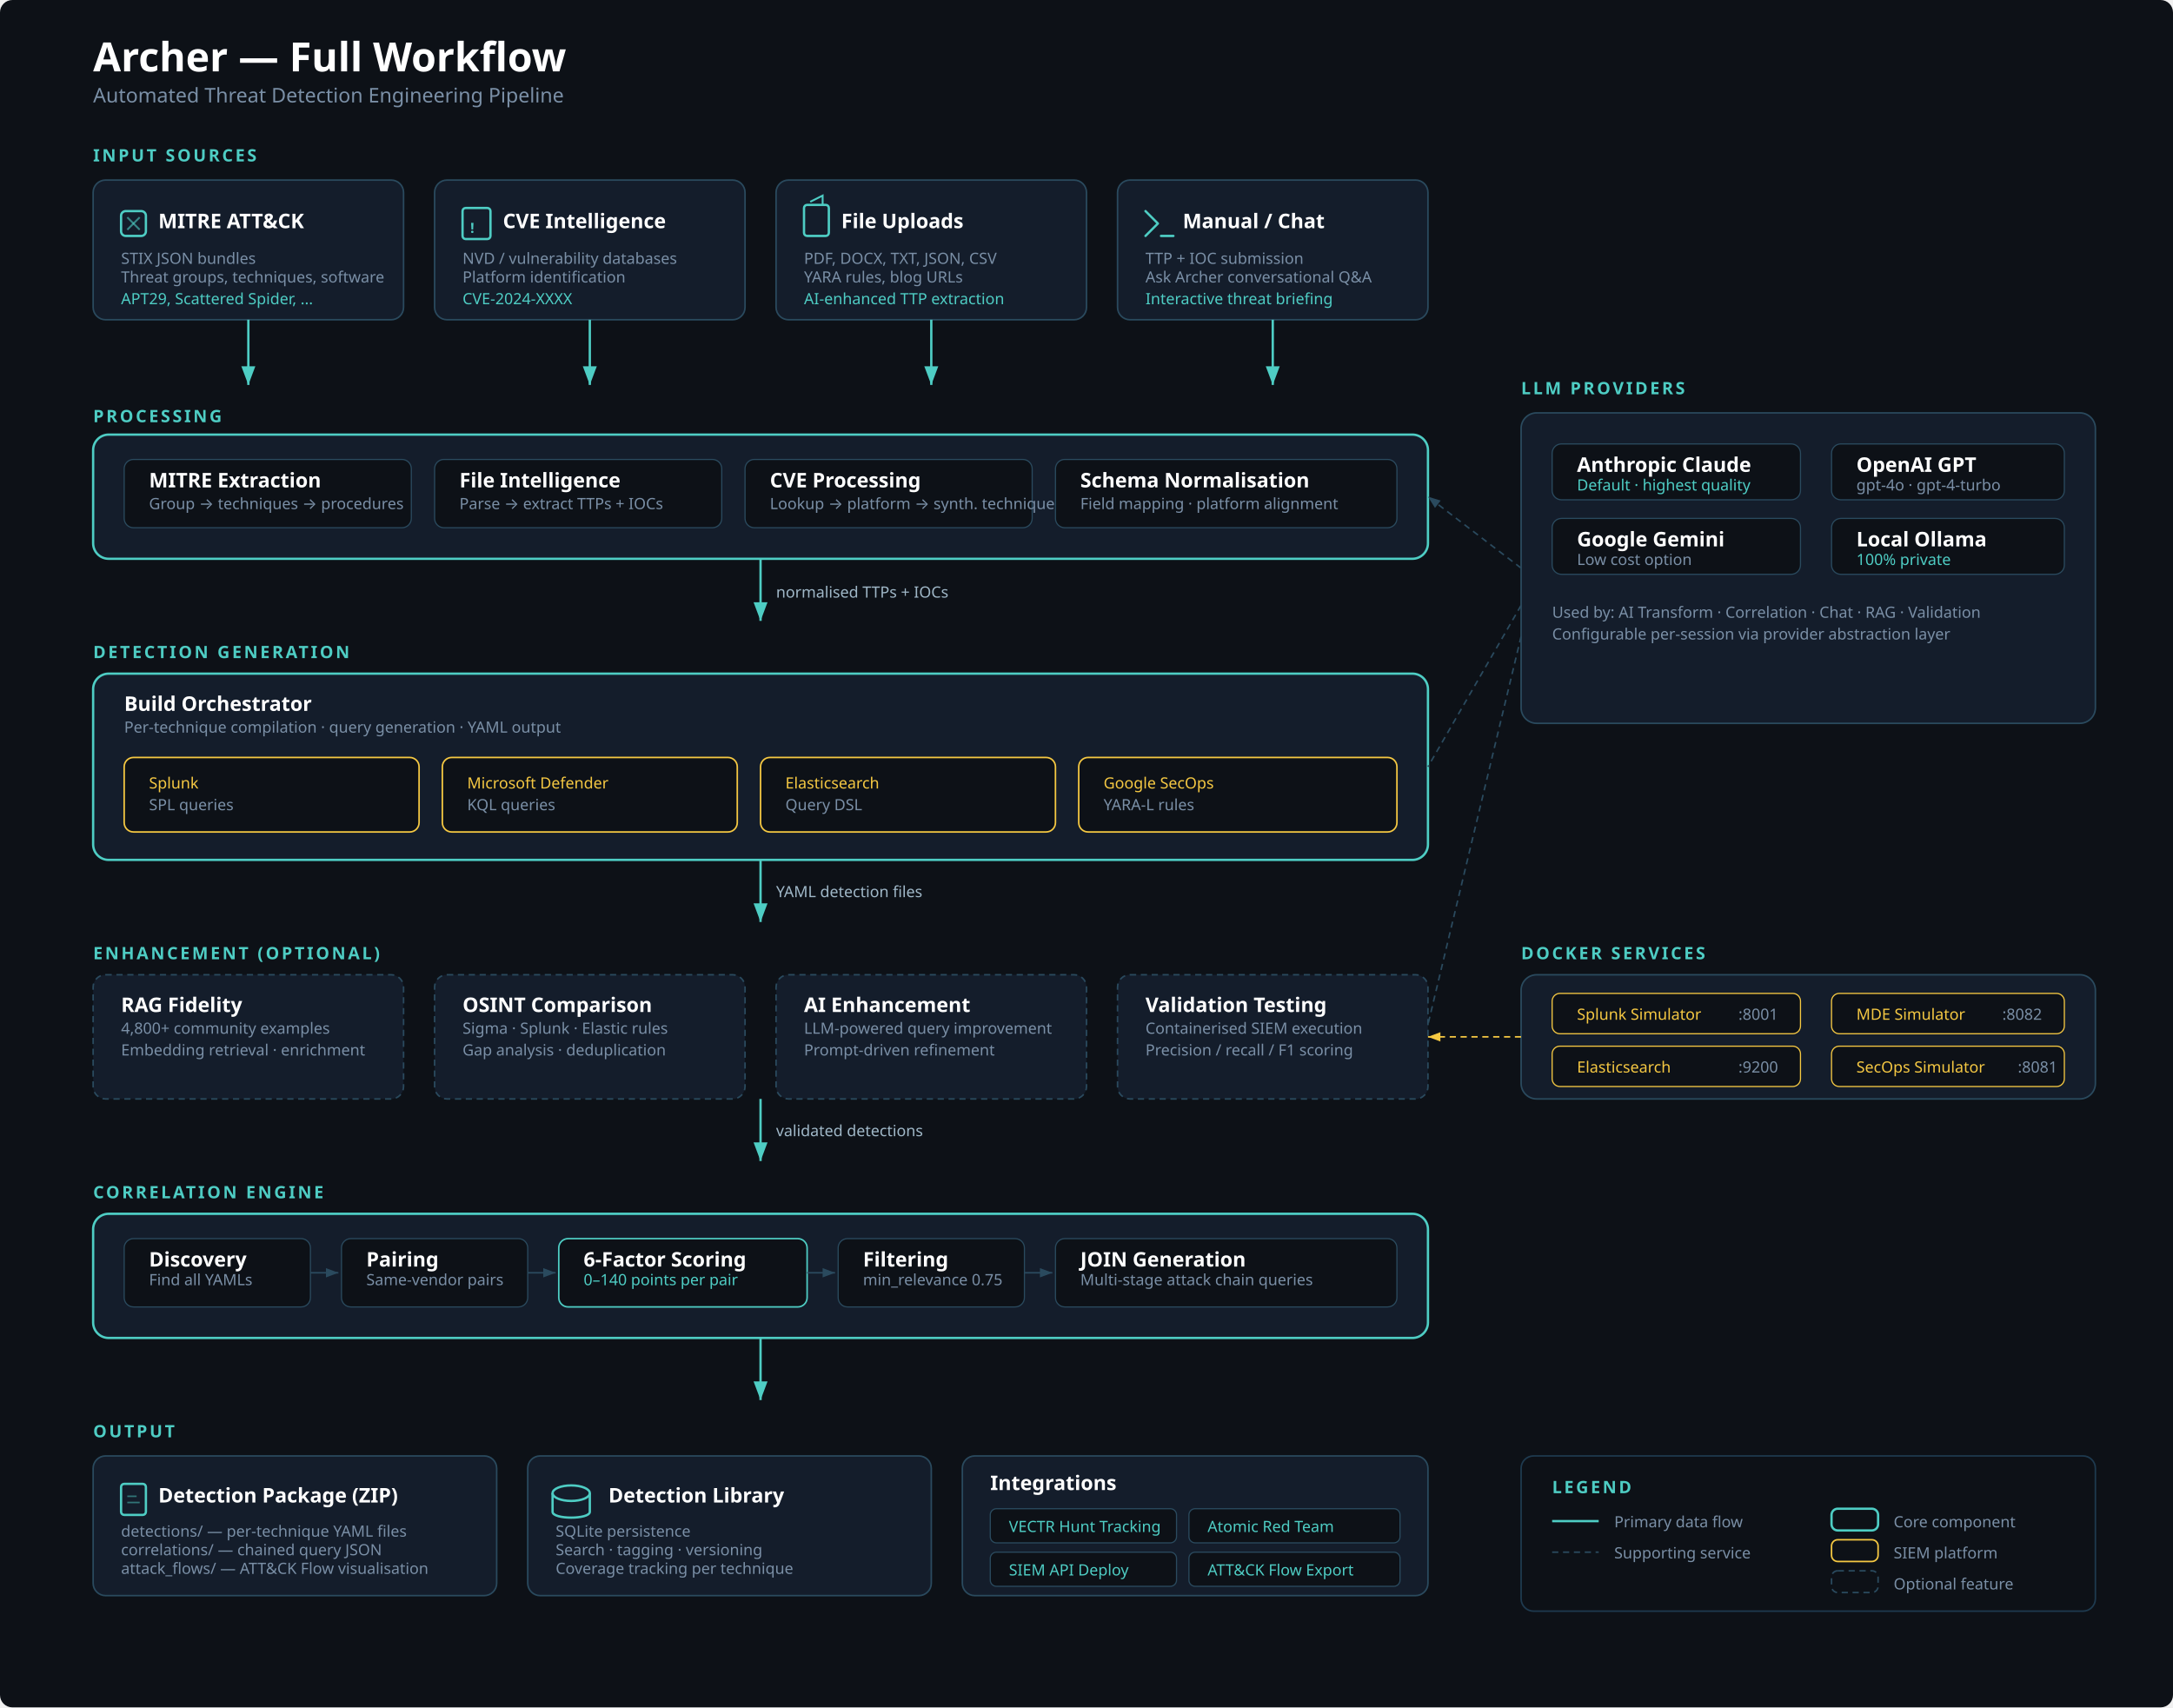
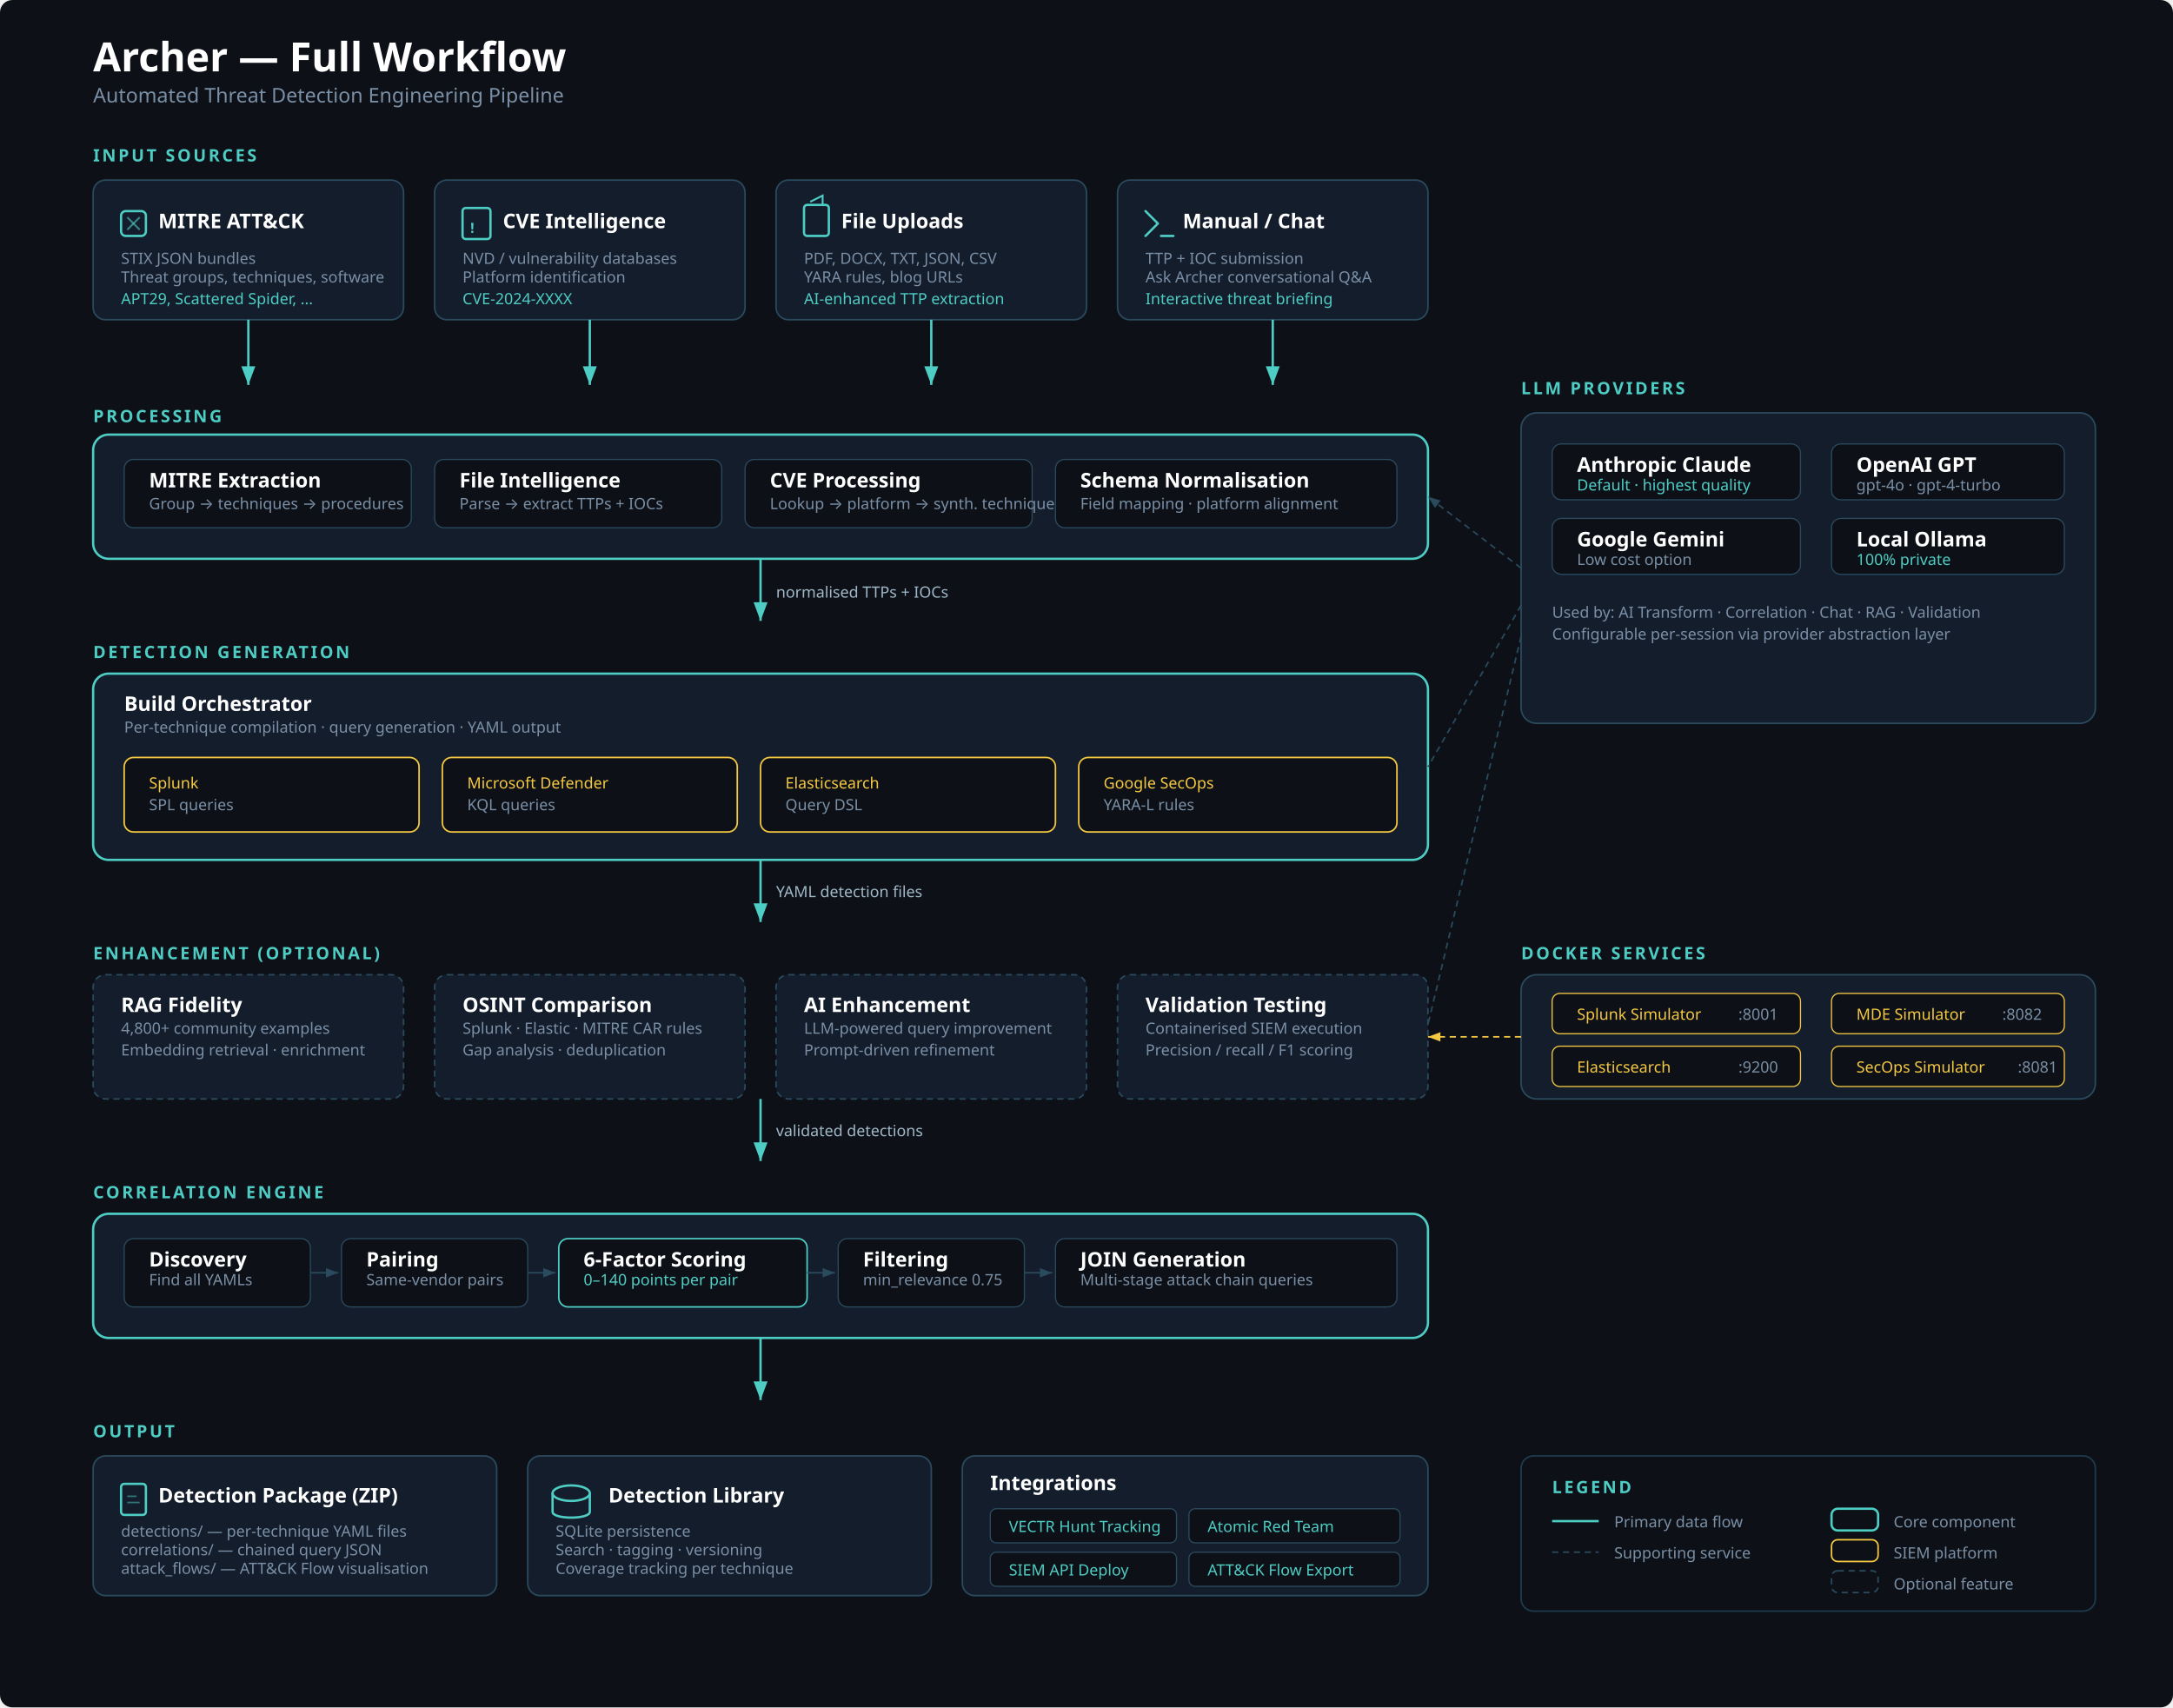
<svg xmlns="http://www.w3.org/2000/svg" viewBox="0 0 1400 1100" font-family="'Segoe UI', 'SF Pro Display', -apple-system, sans-serif">
  <defs>
    <style>
      .title { font-size: 26px; font-weight: 700; fill: #ffffff; }
      .subtitle { font-size: 13px; fill: #7a8fa6; }
      .section-label { font-size: 11px; fill: #4ecdc4; font-weight: 600; letter-spacing: 1.5px; }
      .box-title { font-size: 13px; fill: #ffffff; font-weight: 600; }
      .box-detail { font-size: 10px; fill: #7a8fa6; }
      .box-accent { font-size: 10px; fill: #4ecdc4; }
      .connector-label { font-size: 10px; fill: #a0b8c8; font-weight: 500; }
      .siem-label { font-size: 10px; fill: #f5c842; font-weight: 500; }
    </style>
    <marker id="arrow" markerWidth="8" markerHeight="6" refX="8" refY="3" orient="auto">
      <path d="M0,0 L8,3 L0,6" fill="#4ecdc4" />
    </marker>
    <marker id="arrowDim" markerWidth="8" markerHeight="6" refX="8" refY="3" orient="auto">
      <path d="M0,0 L8,3 L0,6" fill="#2a4a5e" />
    </marker>
    <marker id="arrowGold" markerWidth="8" markerHeight="6" refX="8" refY="3" orient="auto">
      <path d="M0,0 L8,3 L0,6" fill="#f5c842" />
    </marker>
  </defs>
  <rect width="1400" height="1100" fill="#0d1117" rx="8" />
  <text x="60" y="46" class="title">Archer — Full Workflow</text>
  <text x="60" y="66" class="subtitle">Automated Threat Detection Engineering Pipeline</text>
  <text x="60" y="104" class="section-label">INPUT SOURCES</text>
  <rect x="60" y="116" width="200" height="90" rx="8" fill="#141d2b" stroke="#2a4a5e" stroke-width="1" />
  <rect x="78" y="136" width="16" height="16" rx="3" fill="none" stroke="#4ecdc4" stroke-width="1.5" />
  <line x1="82" y1="140" x2="90" y2="148" stroke="#4ecdc4" stroke-width="1.2" opacity="0.6" />
  <line x1="82" y1="148" x2="90" y2="140" stroke="#4ecdc4" stroke-width="1.2" opacity="0.6" />
  <text x="102" y="147" class="box-title">MITRE ATT&amp;CK</text>
  <text x="78" y="170" class="box-detail">STIX JSON bundles</text>
  <text x="78" y="182" class="box-detail">Threat groups, techniques, software</text>
  <text x="78" y="196" class="box-accent">APT29, Scattered Spider, ...</text>
  <rect x="280" y="116" width="200" height="90" rx="8" fill="#141d2b" stroke="#2a4a5e" stroke-width="1" />
  <circle cx="88" cy="0" r="0" fill="none" />
  <rect x="298" y="134" width="18" height="20" rx="2" fill="none" stroke="#4ecdc4" stroke-width="1.5" />
  <text x="303" y="150" style="font-size:9px; fill:#4ecdc4; font-weight:700">!</text>
  <text x="324" y="147" class="box-title">CVE Intelligence</text>
  <text x="298" y="170" class="box-detail">NVD / vulnerability databases</text>
  <text x="298" y="182" class="box-detail">Platform identification</text>
  <text x="298" y="196" class="box-accent">CVE-2024-XXXX</text>
  <rect x="500" y="116" width="200" height="90" rx="8" fill="#141d2b" stroke="#2a4a5e" stroke-width="1" />
  <rect x="518" y="132" width="16" height="20" rx="2" fill="none" stroke="#4ecdc4" stroke-width="1.5" />
  <path d="M522,130 L530,126 L530,132" fill="none" stroke="#4ecdc4" stroke-width="1.2" />
  <text x="542" y="147" class="box-title">File Uploads</text>
  <text x="518" y="170" class="box-detail">PDF, DOCX, TXT, JSON, CSV</text>
  <text x="518" y="182" class="box-detail">YARA rules, blog URLs</text>
  <text x="518" y="196" class="box-accent">AI-enhanced TTP extraction</text>
  <rect x="720" y="116" width="200" height="90" rx="8" fill="#141d2b" stroke="#2a4a5e" stroke-width="1" />
  <polyline points="738,136 746,144 738,152" fill="none" stroke="#4ecdc4" stroke-width="1.5" stroke-linecap="round" stroke-linejoin="round" />
  <line x1="748" y1="152" x2="756" y2="152" stroke="#4ecdc4" stroke-width="1.5" stroke-linecap="round" />
  <text x="762" y="147" class="box-title">Manual / Chat</text>
  <text x="738" y="170" class="box-detail">TTP + IOC submission</text>
  <text x="738" y="182" class="box-detail">Ask Archer conversational Q&amp;A</text>
  <text x="738" y="196" class="box-accent">Interactive threat briefing</text>
  <line x1="160" y1="206" x2="160" y2="248" stroke="#4ecdc4" stroke-width="1.5" marker-end="url(#arrow)" />
  <line x1="380" y1="206" x2="380" y2="248" stroke="#4ecdc4" stroke-width="1.5" marker-end="url(#arrow)" />
  <line x1="600" y1="206" x2="600" y2="248" stroke="#4ecdc4" stroke-width="1.5" marker-end="url(#arrow)" />
  <line x1="820" y1="206" x2="820" y2="248" stroke="#4ecdc4" stroke-width="1.5" marker-end="url(#arrow)" />
  <text x="60" y="272" class="section-label">PROCESSING</text>
  <rect x="60" y="280" width="860" height="80" rx="10" fill="#141d2b" stroke="#4ecdc4" stroke-width="1.5" />
  <rect x="80" y="296" width="185" height="44" rx="6" fill="#0d1117" stroke="#2a4a5e" stroke-width="0.75" />
  <text x="96" y="314" class="box-title">MITRE Extraction</text>
  <text x="96" y="328" class="box-detail">Group → techniques → procedures</text>
  <rect x="280" y="296" width="185" height="44" rx="6" fill="#0d1117" stroke="#2a4a5e" stroke-width="0.75" />
  <text x="296" y="314" class="box-title">File Intelligence</text>
  <text x="296" y="328" class="box-detail">Parse → extract TTPs + IOCs</text>
  <rect x="480" y="296" width="185" height="44" rx="6" fill="#0d1117" stroke="#2a4a5e" stroke-width="0.75" />
  <text x="496" y="314" class="box-title">CVE Processing</text>
  <text x="496" y="328" class="box-detail">Lookup → platform → synth. techniques</text>
  <rect x="680" y="296" width="220" height="44" rx="6" fill="#0d1117" stroke="#2a4a5e" stroke-width="0.75" />
  <text x="696" y="314" class="box-title">Schema Normalisation</text>
  <text x="696" y="328" class="box-detail">Field mapping · platform alignment</text>
  <line x1="490" y1="360" x2="490" y2="400" stroke="#4ecdc4" stroke-width="1.5" marker-end="url(#arrow)" />
  <text x="500" y="385" class="connector-label">normalised TTPs + IOCs</text>
  <text x="60" y="424" class="section-label">DETECTION GENERATION</text>
  <rect x="60" y="434" width="860" height="120" rx="10" fill="#141d2b" stroke="#4ecdc4" stroke-width="1.5" />
  <text x="80" y="458" class="box-title">Build Orchestrator</text>
  <text x="80" y="472" class="box-detail">Per-technique compilation · query generation · YAML output</text>
  <rect x="80" y="488" width="190" height="48" rx="6" fill="#0d1117" stroke="#f5c842" stroke-width="1" />
  <text x="96" y="508" class="siem-label">Splunk</text>
  <text x="96" y="522" class="box-detail">SPL queries</text>
  <rect x="285" y="488" width="190" height="48" rx="6" fill="#0d1117" stroke="#f5c842" stroke-width="1" />
  <text x="301" y="508" class="siem-label">Microsoft Defender</text>
  <text x="301" y="522" class="box-detail">KQL queries</text>
  <rect x="490" y="488" width="190" height="48" rx="6" fill="#0d1117" stroke="#f5c842" stroke-width="1" />
  <text x="506" y="508" class="siem-label">Elasticsearch</text>
  <text x="506" y="522" class="box-detail">Query DSL</text>
  <rect x="695" y="488" width="205" height="48" rx="6" fill="#0d1117" stroke="#f5c842" stroke-width="1" />
  <text x="711" y="508" class="siem-label">Google SecOps</text>
  <text x="711" y="522" class="box-detail">YARA-L rules</text>
  <line x1="490" y1="554" x2="490" y2="594" stroke="#4ecdc4" stroke-width="1.5" marker-end="url(#arrow)" />
  <text x="500" y="578" class="connector-label">YAML detection files</text>
  <text x="60" y="618" class="section-label">ENHANCEMENT (OPTIONAL)</text>
  <rect x="60" y="628" width="200" height="80" rx="8" fill="#141d2b" stroke="#2a4a5e" stroke-width="1" stroke-dasharray="4,3" />
  <text x="78" y="652" class="box-title">RAG Fidelity</text>
  <text x="78" y="666" class="box-detail">4,800+ community examples</text>
  <text x="78" y="680" class="box-detail">Embedding retrieval · enrichment</text>
  <rect x="280" y="628" width="200" height="80" rx="8" fill="#141d2b" stroke="#2a4a5e" stroke-width="1" stroke-dasharray="4,3" />
  <text x="298" y="652" class="box-title">OSINT Comparison</text>
-   <text x="298" y="666" class="box-detail">Sigma · Splunk · Elastic rules</text>
+   <text x="298" y="666" class="box-detail">Splunk · Elastic · MITRE CAR rules</text>
  <text x="298" y="680" class="box-detail">Gap analysis · deduplication</text>
  <rect x="500" y="628" width="200" height="80" rx="8" fill="#141d2b" stroke="#2a4a5e" stroke-width="1" stroke-dasharray="4,3" />
  <text x="518" y="652" class="box-title">AI Enhancement</text>
  <text x="518" y="666" class="box-detail">LLM-powered query improvement</text>
  <text x="518" y="680" class="box-detail">Prompt-driven refinement</text>
  <rect x="720" y="628" width="200" height="80" rx="8" fill="#141d2b" stroke="#2a4a5e" stroke-width="1" stroke-dasharray="4,3" />
  <text x="738" y="652" class="box-title">Validation Testing</text>
  <text x="738" y="666" class="box-detail">Containerised SIEM execution</text>
  <text x="738" y="680" class="box-detail">Precision / recall / F1 scoring</text>
  <line x1="490" y1="708" x2="490" y2="748" stroke="#4ecdc4" stroke-width="1.5" marker-end="url(#arrow)" />
  <text x="500" y="732" class="connector-label">validated detections</text>
  <text x="60" y="772" class="section-label">CORRELATION ENGINE</text>
  <rect x="60" y="782" width="860" height="80" rx="10" fill="#141d2b" stroke="#4ecdc4" stroke-width="1.5" />
  <rect x="80" y="798" width="120" height="44" rx="6" fill="#0d1117" stroke="#2a4a5e" stroke-width="0.75" />
  <text x="96" y="816" class="box-title">Discovery</text>
  <text x="96" y="828" class="box-detail">Find all YAMLs</text>
  <line x1="200" y1="820" x2="218" y2="820" stroke="#2a4a5e" stroke-width="1" marker-end="url(#arrowDim)" />
  <rect x="220" y="798" width="120" height="44" rx="6" fill="#0d1117" stroke="#2a4a5e" stroke-width="0.75" />
  <text x="236" y="816" class="box-title">Pairing</text>
  <text x="236" y="828" class="box-detail">Same-vendor pairs</text>
  <line x1="340" y1="820" x2="358" y2="820" stroke="#2a4a5e" stroke-width="1" marker-end="url(#arrowDim)" />
  <rect x="360" y="798" width="160" height="44" rx="6" fill="#0d1117" stroke="#4ecdc4" stroke-width="1" />
  <text x="376" y="816" class="box-title">6-Factor Scoring</text>
  <text x="376" y="828" class="box-accent">0–140 points per pair</text>
  <line x1="520" y1="820" x2="538" y2="820" stroke="#2a4a5e" stroke-width="1" marker-end="url(#arrowDim)" />
  <rect x="540" y="798" width="120" height="44" rx="6" fill="#0d1117" stroke="#2a4a5e" stroke-width="0.75" />
  <text x="556" y="816" class="box-title">Filtering</text>
  <text x="556" y="828" class="box-detail">min_relevance 0.75</text>
  <line x1="660" y1="820" x2="678" y2="820" stroke="#2a4a5e" stroke-width="1" marker-end="url(#arrowDim)" />
  <rect x="680" y="798" width="220" height="44" rx="6" fill="#0d1117" stroke="#2a4a5e" stroke-width="0.75" />
  <text x="696" y="816" class="box-title">JOIN Generation</text>
  <text x="696" y="828" class="box-detail">Multi-stage attack chain queries</text>
  <line x1="490" y1="862" x2="490" y2="902" stroke="#4ecdc4" stroke-width="1.5" marker-end="url(#arrow)" />
  <text x="60" y="926" class="section-label">OUTPUT</text>
  <rect x="60" y="938" width="260" height="90" rx="8" fill="#141d2b" stroke="#2a4a5e" stroke-width="1" />
  <rect x="78" y="956" width="16" height="20" rx="2" fill="none" stroke="#4ecdc4" stroke-width="1.5" />
  <line x1="82" y1="968" x2="90" y2="968" stroke="#4ecdc4" stroke-width="1" opacity="0.5" />
  <line x1="82" y1="964" x2="88" y2="964" stroke="#4ecdc4" stroke-width="1" opacity="0.5" />
  <text x="102" y="968" class="box-title">Detection Package (ZIP)</text>
  <text x="78" y="990" class="box-detail">detections/ — per-technique YAML files</text>
  <text x="78" y="1002" class="box-detail">correlations/ — chained query JSON</text>
  <text x="78" y="1014" class="box-detail">attack_flows/ — ATT&amp;CK Flow visualisation</text>
  <rect x="340" y="938" width="260" height="90" rx="8" fill="#141d2b" stroke="#2a4a5e" stroke-width="1" />
  <ellipse cx="368" cy="962" rx="12" ry="5" fill="none" stroke="#4ecdc4" stroke-width="1.5" />
  <path d="M356,962 L356,974 C356,979 380,979 380,974 L380,962" fill="none" stroke="#4ecdc4" stroke-width="1.5" />
  <text x="392" y="968" class="box-title">Detection Library</text>
  <text x="358" y="990" class="box-detail">SQLite persistence</text>
  <text x="358" y="1002" class="box-detail">Search · tagging · versioning</text>
  <text x="358" y="1014" class="box-detail">Coverage tracking per technique</text>
  <rect x="620" y="938" width="300" height="90" rx="8" fill="#141d2b" stroke="#2a4a5e" stroke-width="1" />
  <text x="638" y="960" class="box-title">Integrations</text>
  <rect x="638" y="972" width="120" height="22" rx="4" fill="#0d1117" stroke="#2a4a5e" stroke-width="0.75" />
  <text x="650" y="987" class="box-accent">VECTR Hunt Tracking</text>
  <rect x="766" y="972" width="136" height="22" rx="4" fill="#0d1117" stroke="#2a4a5e" stroke-width="0.75" />
  <text x="778" y="987" class="box-accent">Atomic Red Team</text>
  <rect x="638" y="1000" width="120" height="22" rx="4" fill="#0d1117" stroke="#2a4a5e" stroke-width="0.75" />
  <text x="650" y="1015" class="box-accent">SIEM API Deploy</text>
  <rect x="766" y="1000" width="136" height="22" rx="4" fill="#0d1117" stroke="#2a4a5e" stroke-width="0.75" />
  <text x="778" y="1015" class="box-accent">ATT&amp;CK Flow Export</text>
  <text x="980" y="254" class="section-label">LLM PROVIDERS</text>
  <rect x="980" y="266" width="370" height="200" rx="10" fill="#141d2b" stroke="#2a4a5e" stroke-width="1" />
  <rect x="1000" y="286" width="160" height="36" rx="6" fill="#0d1117" stroke="#2a4a5e" stroke-width="0.75" />
  <text x="1016" y="304" class="box-title">Anthropic Claude</text>
  <text x="1016" y="316" class="box-accent">Default · highest quality</text>
  <rect x="1180" y="286" width="150" height="36" rx="6" fill="#0d1117" stroke="#2a4a5e" stroke-width="0.75" />
  <text x="1196" y="304" class="box-title">OpenAI GPT</text>
  <text x="1196" y="316" class="box-detail">gpt-4o · gpt-4-turbo</text>
  <rect x="1000" y="334" width="160" height="36" rx="6" fill="#0d1117" stroke="#2a4a5e" stroke-width="0.75" />
  <text x="1016" y="352" class="box-title">Google Gemini</text>
  <text x="1016" y="364" class="box-detail">Low cost option</text>
  <rect x="1180" y="334" width="150" height="36" rx="6" fill="#0d1117" stroke="#2a4a5e" stroke-width="0.75" />
  <text x="1196" y="352" class="box-title">Local Ollama</text>
  <text x="1196" y="364" class="box-accent">100% private</text>
  <text x="1000" y="398" class="box-detail">Used by: AI Transform · Correlation · Chat · RAG · Validation</text>
  <text x="1000" y="412" class="box-detail">Configurable per-session via provider abstraction layer</text>
  <line x1="980" y1="366" x2="920" y2="320" stroke="#2a4a5e" stroke-width="1" stroke-dasharray="4,3" marker-end="url(#arrowDim)" />
  <line x1="980" y1="390" x2="920" y2="494" stroke="#2a4a5e" stroke-width="1" stroke-dasharray="4,3" />
  <line x1="980" y1="410" x2="920" y2="660" stroke="#2a4a5e" stroke-width="1" stroke-dasharray="4,3" />
  <text x="980" y="618" class="section-label">DOCKER SERVICES</text>
  <rect x="980" y="628" width="370" height="80" rx="10" fill="#141d2b" stroke="#2a4a5e" stroke-width="1" />
  <rect x="1000" y="640" width="160" height="26" rx="5" fill="#0d1117" stroke="#f5c842" stroke-width="0.75" />
  <text x="1016" y="657" class="siem-label">Splunk Simulator</text>
  <text x="1120" y="657" class="box-detail">:8001</text>
  <rect x="1180" y="640" width="150" height="26" rx="5" fill="#0d1117" stroke="#f5c842" stroke-width="0.75" />
  <text x="1196" y="657" class="siem-label">MDE Simulator</text>
  <text x="1290" y="657" class="box-detail">:8082</text>
  <rect x="1000" y="674" width="160" height="26" rx="5" fill="#0d1117" stroke="#f5c842" stroke-width="0.75" />
  <text x="1016" y="691" class="siem-label">Elasticsearch</text>
  <text x="1120" y="691" class="box-detail">:9200</text>
  <rect x="1180" y="674" width="150" height="26" rx="5" fill="#0d1117" stroke="#f5c842" stroke-width="0.75" />
  <text x="1196" y="691" class="siem-label">SecOps Simulator</text>
  <text x="1300" y="691" class="box-detail">:8081</text>
  <line x1="980" y1="668" x2="920" y2="668" stroke="#f5c842" stroke-width="1" stroke-dasharray="4,3" marker-end="url(#arrowGold)" />
  <rect x="980" y="938" width="370" height="100" rx="8" fill="#0d1117" stroke="#1e3a4f" stroke-width="1" />
  <text x="1000" y="962" class="section-label">LEGEND</text>
  <line x1="1000" y1="980" x2="1030" y2="980" stroke="#4ecdc4" stroke-width="1.5" />
  <text x="1040" y="984" class="box-detail">Primary data flow</text>
  <line x1="1000" y1="1000" x2="1030" y2="1000" stroke="#2a4a5e" stroke-width="1" stroke-dasharray="4,3" />
  <text x="1040" y="1004" class="box-detail">Supporting service</text>
  <rect x="1180" y="972" width="30" height="14" rx="4" fill="none" stroke="#4ecdc4" stroke-width="1.5" />
  <text x="1220" y="984" class="box-detail">Core component</text>
  <rect x="1180" y="992" width="30" height="14" rx="4" fill="none" stroke="#f5c842" stroke-width="1" />
  <text x="1220" y="1004" class="box-detail">SIEM platform</text>
  <rect x="1180" y="1012" width="30" height="14" rx="4" fill="none" stroke="#2a4a5e" stroke-width="1" stroke-dasharray="4,3" />
  <text x="1220" y="1024" class="box-detail">Optional feature</text>
</svg>
